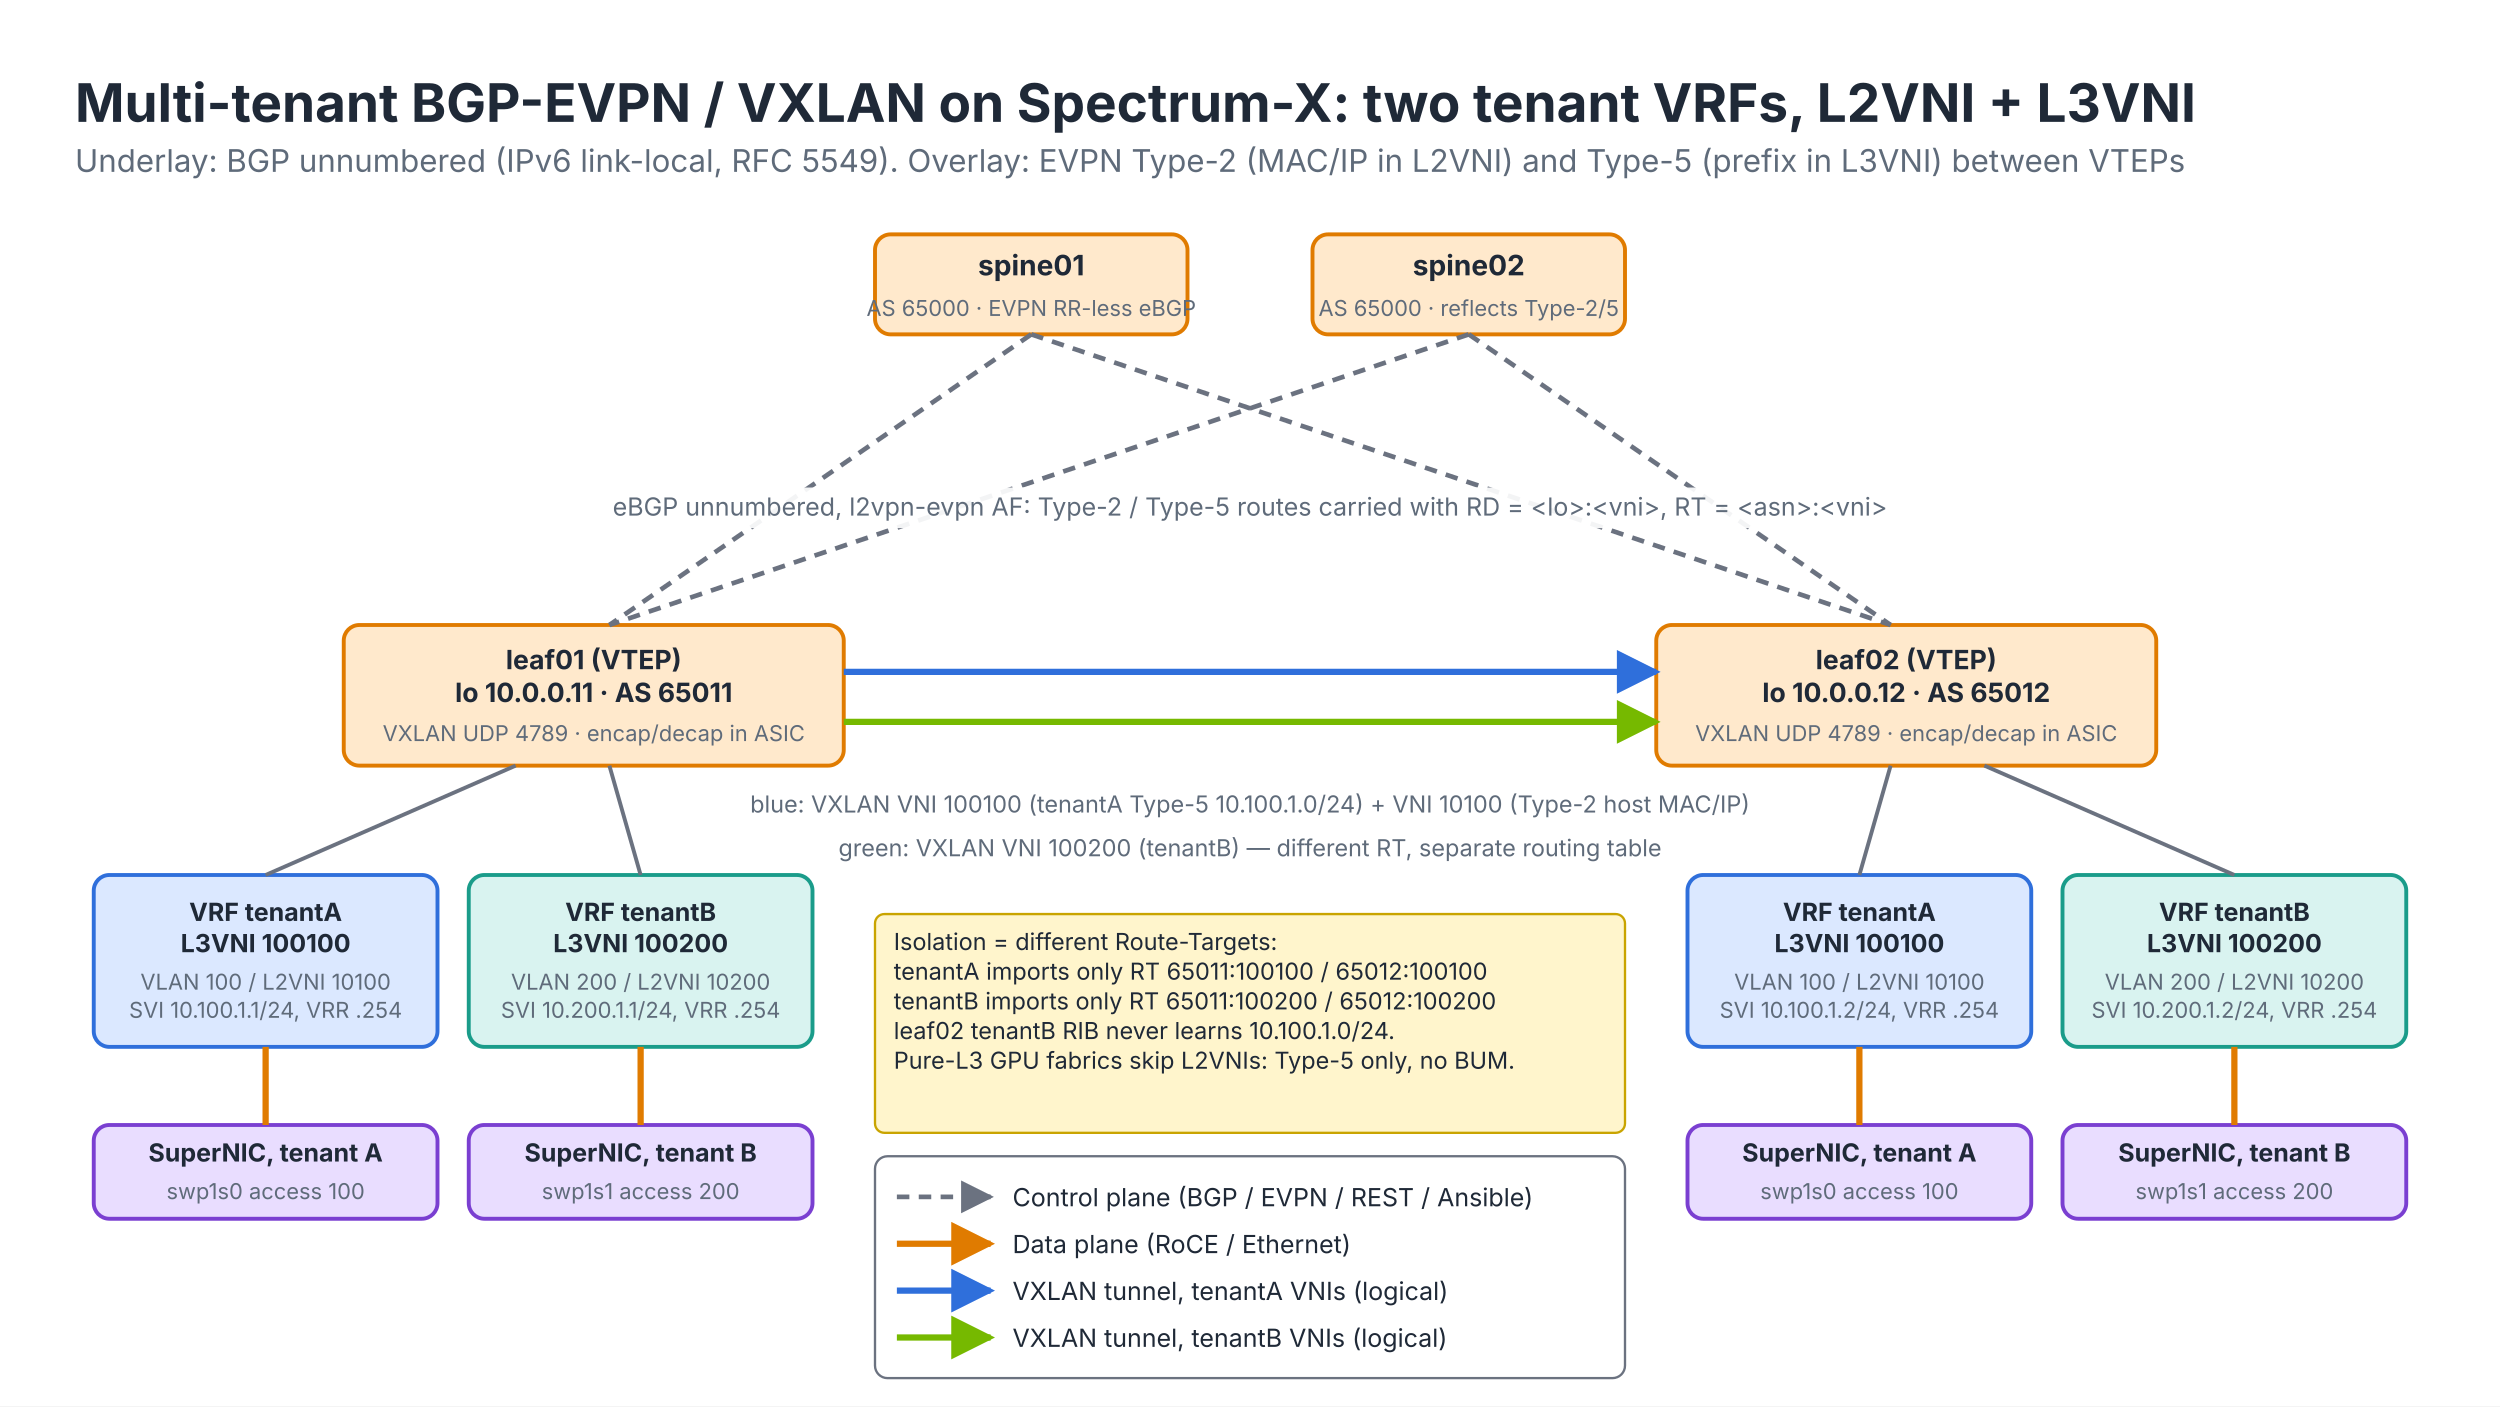
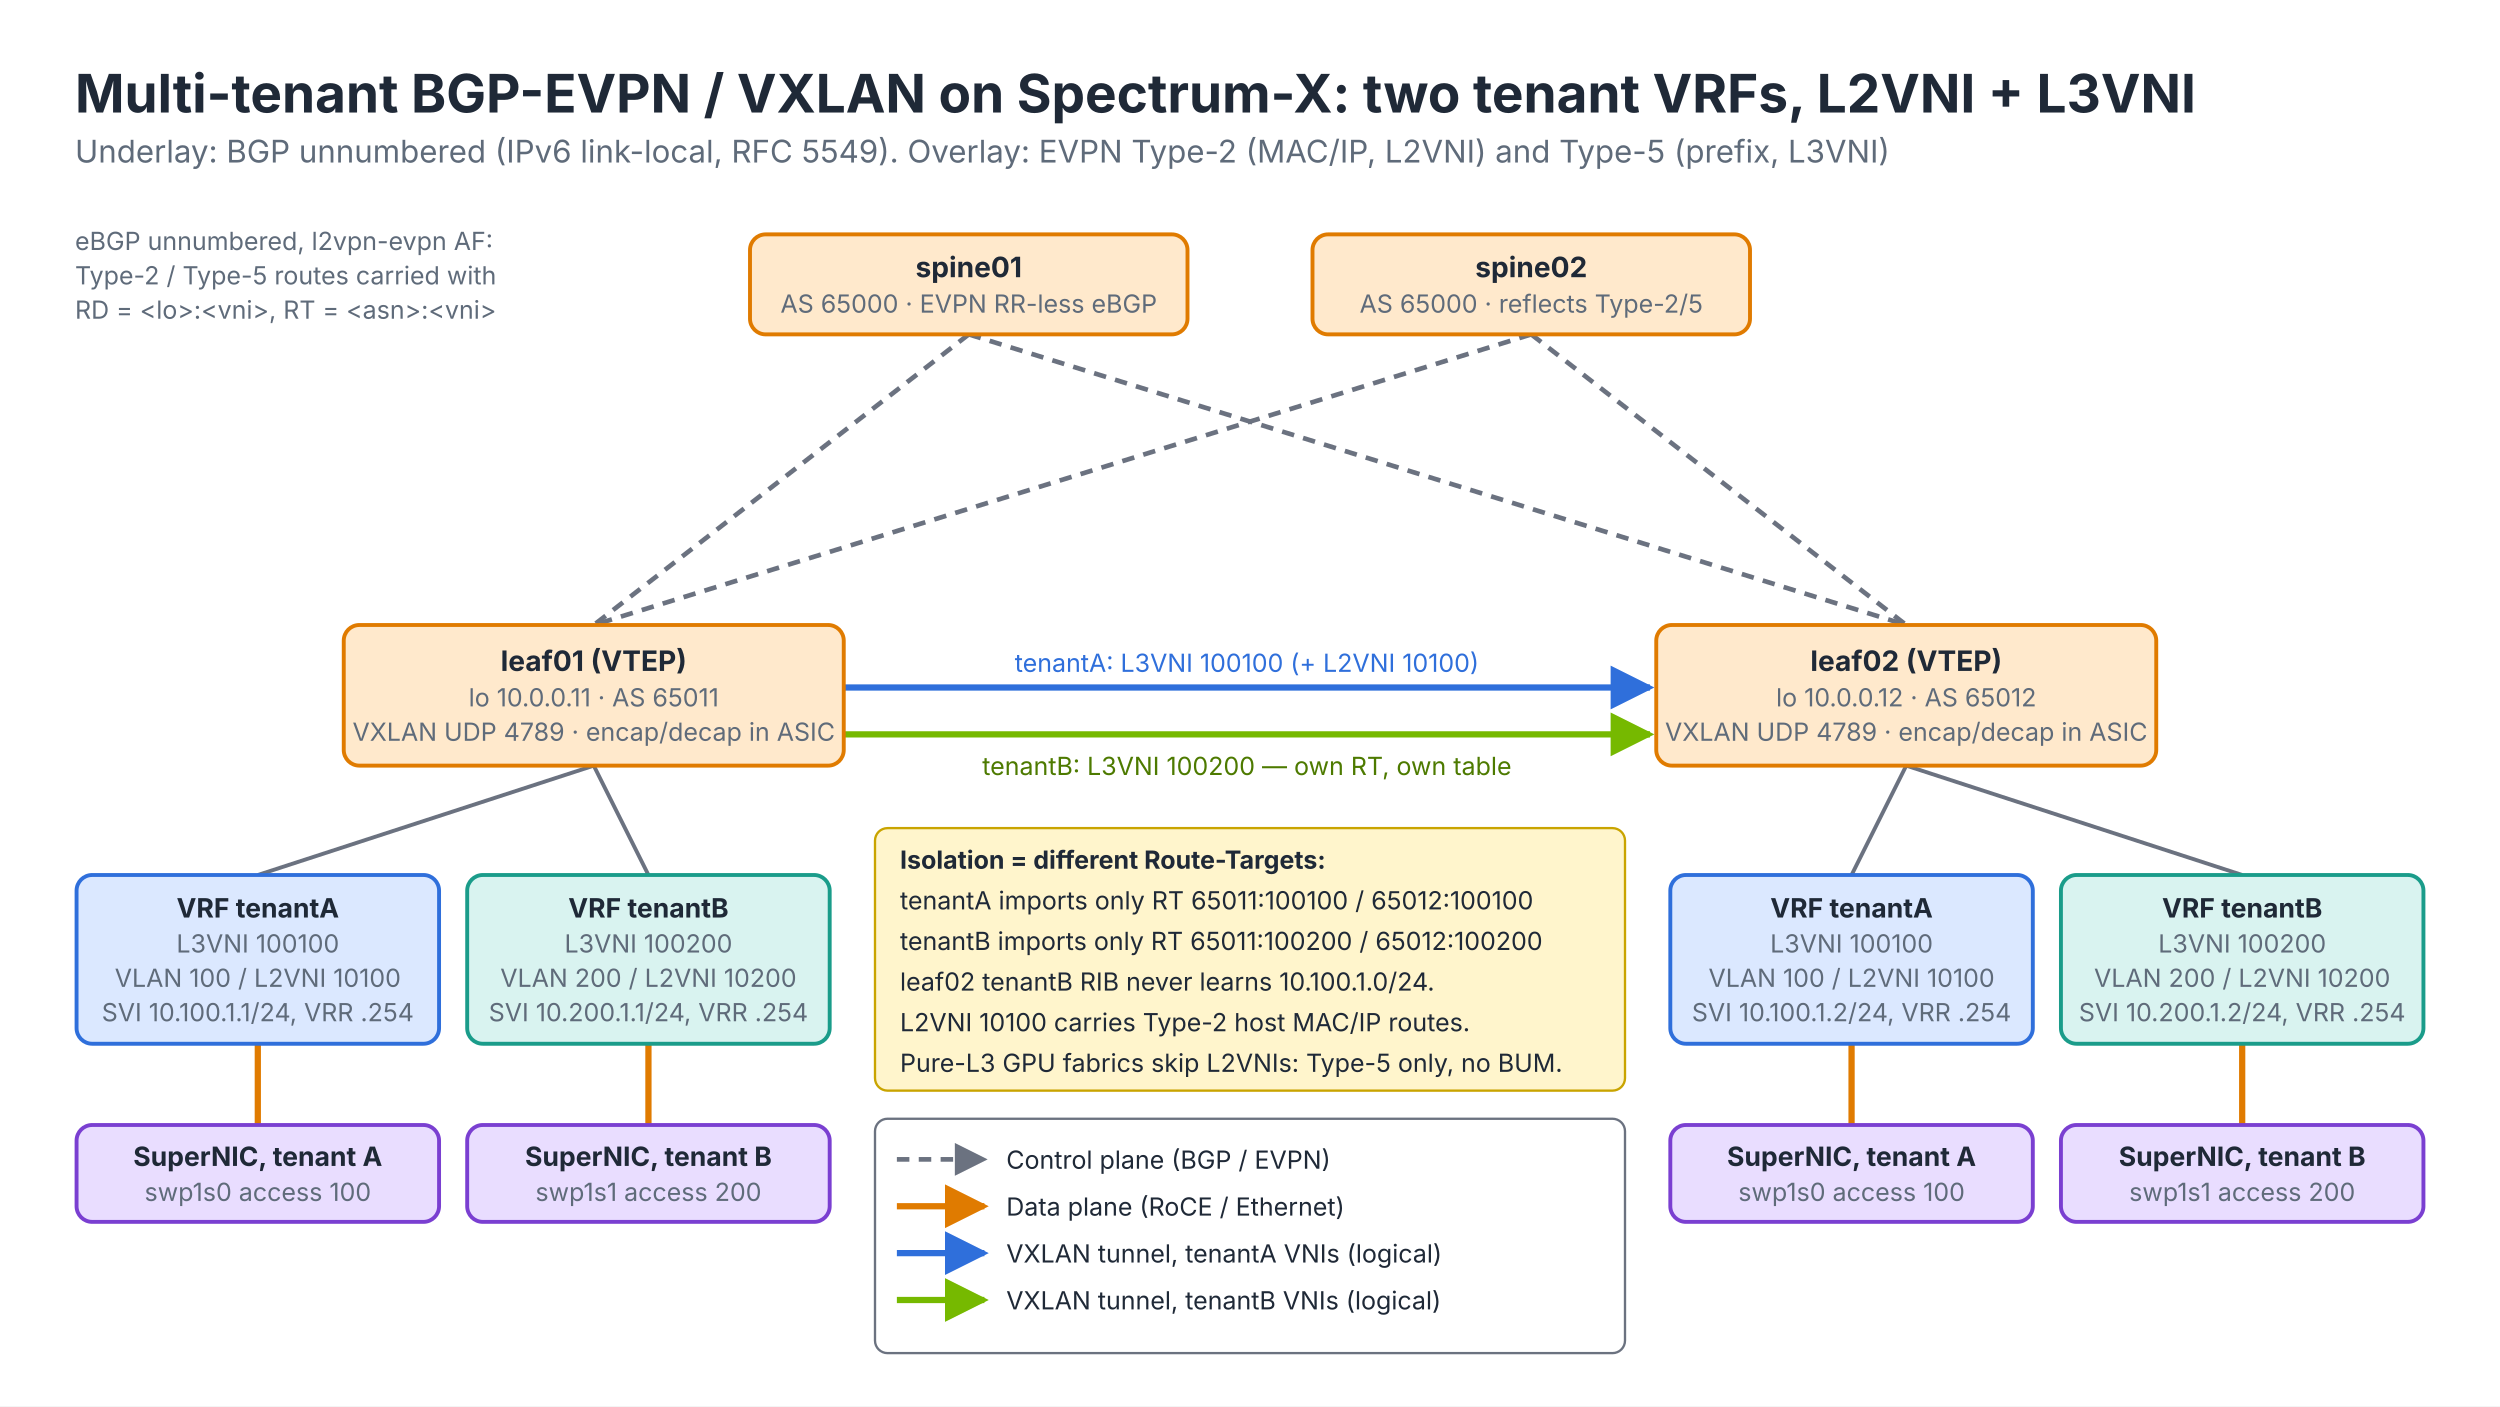
<svg xmlns="http://www.w3.org/2000/svg" viewBox="0 0 1600 900" width="100%" role="img">
  <defs>
    <marker id="arrow-orange" viewBox="0 0 10 10" refX="9" refY="5" markerWidth="7" markerHeight="7" orient="auto-start-reverse">
      <path d="M0,0 L10,5 L0,10 z" fill="#e07b00" />
    </marker>
    <marker id="arrow-blue" viewBox="0 0 10 10" refX="9" refY="5" markerWidth="7" markerHeight="7" orient="auto-start-reverse">
      <path d="M0,0 L10,5 L0,10 z" fill="#2f6fdb" />
    </marker>
    <marker id="arrow-gray" viewBox="0 0 10 10" refX="9" refY="5" markerWidth="7" markerHeight="7" orient="auto-start-reverse">
      <path d="M0,0 L10,5 L0,10 z" fill="#6b7280" />
    </marker>
    <marker id="arrow-red" viewBox="0 0 10 10" refX="9" refY="5" markerWidth="7" markerHeight="7" orient="auto-start-reverse">
      <path d="M0,0 L10,5 L0,10 z" fill="#d93025" />
    </marker>
    <marker id="arrow-purple" viewBox="0 0 10 10" refX="9" refY="5" markerWidth="7" markerHeight="7" orient="auto-start-reverse">
      <path d="M0,0 L10,5 L0,10 z" fill="#7a3fd1" />
    </marker>
    <marker id="arrow-dark" viewBox="0 0 10 10" refX="9" refY="5" markerWidth="7" markerHeight="7" orient="auto-start-reverse">
      <path d="M0,0 L10,5 L0,10 z" fill="#1f2937" />
    </marker>
    <marker id="arrow-green" viewBox="0 0 10 10" refX="9" refY="5" markerWidth="7" markerHeight="7" orient="auto-start-reverse">
      <path d="M0,0 L10,5 L0,10 z" fill="#76b900" />
    </marker>
  </defs>
  <rect x="0" y="0" width="1600" height="900" fill="#ffffff" />
-   <text x="48" y="78" font-family="Inter, 'Segoe UI', Helvetica, Arial, sans-serif" font-size="34" font-weight="700" fill="#1f2937">Multi-tenant BGP-EVPN / VXLAN on Spectrum-X: two tenant VRFs, L2VNI + L3VNI</text>
-   <text x="48" y="110" font-family="Inter, 'Segoe UI', Helvetica, Arial, sans-serif" font-size="20" fill="#5f6b7a">Underlay: BGP unnumbered (IPv6 link-local, RFC 5549). Overlay: EVPN Type-2 (MAC/IP in L2VNI) and Type-5 (prefix in L3VNI) between VTEPs</text>
+   <text x="48" y="72" font-family="Inter, 'Segoe UI', Helvetica, Arial, sans-serif" font-size="34" font-weight="700" fill="#1f2937" text-anchor="start">Multi-tenant BGP-EVPN / VXLAN on Spectrum-X: two tenant VRFs, L2VNI + L3VNI</text>
+   <text x="48" y="104" font-family="Inter, 'Segoe UI', Helvetica, Arial, sans-serif" font-size="20" font-weight="400" fill="#5f6b7a" text-anchor="start">Underlay: BGP unnumbered (IPv6 link-local, RFC 5549). Overlay: EVPN Type-2 (MAC/IP, L2VNI) and Type-5 (prefix, L3VNI)</text>
+   <line x1="620" y1="214" x2="380" y2="400" stroke="#6b7280" stroke-width="3" stroke-dasharray="8 6" />
+   <line x1="620" y1="214" x2="1220" y2="400" stroke="#6b7280" stroke-width="3" stroke-dasharray="8 6" />
+   <line x1="980" y1="214" x2="380" y2="400" stroke="#6b7280" stroke-width="3" stroke-dasharray="8 6" />
+   <line x1="980" y1="214" x2="1220" y2="400" stroke="#6b7280" stroke-width="3" stroke-dasharray="8 6" />
  <g>
-     <rect x="560" y="150" width="200" height="64" rx="10" fill="#ffe9cc" stroke="#e07b00" stroke-width="2.5" />
-     <text x="660.0" y="176.2" font-family="Inter, 'Segoe UI', Helvetica, Arial, sans-serif" font-size="18" font-weight="700" fill="#1f2937" text-anchor="middle">spine01</text>
-     <text x="660.0" y="202.2" font-family="Inter, 'Segoe UI', Helvetica, Arial, sans-serif" font-size="14" font-weight="400" fill="#5f6b7a" text-anchor="middle">AS 65000 · EVPN RR-less eBGP</text>
+     <rect x="480" y="150" width="280" height="64" rx="10" fill="#ffe9cc" stroke="#e07b00" stroke-width="2.5" />
+     <text x="620.0" y="177.4" font-family="Inter, 'Segoe UI', Helvetica, Arial, sans-serif" font-size="18" font-weight="700" fill="#1f2937" text-anchor="middle">spine01</text>
+     <text x="620.0" y="200.1" font-family="Inter, 'Segoe UI', Helvetica, Arial, sans-serif" font-size="16" font-weight="400" fill="#5f6b7a" text-anchor="middle">AS 65000 · EVPN RR-less eBGP</text>
  </g>
  <g>
-     <rect x="840" y="150" width="200" height="64" rx="10" fill="#ffe9cc" stroke="#e07b00" stroke-width="2.5" />
-     <text x="940.0" y="176.2" font-family="Inter, 'Segoe UI', Helvetica, Arial, sans-serif" font-size="18" font-weight="700" fill="#1f2937" text-anchor="middle">spine02</text>
-     <text x="940.0" y="202.2" font-family="Inter, 'Segoe UI', Helvetica, Arial, sans-serif" font-size="14" font-weight="400" fill="#5f6b7a" text-anchor="middle">AS 65000 · reflects Type-2/5</text>
+     <rect x="840" y="150" width="280" height="64" rx="10" fill="#ffe9cc" stroke="#e07b00" stroke-width="2.5" />
+     <text x="980.0" y="177.4" font-family="Inter, 'Segoe UI', Helvetica, Arial, sans-serif" font-size="18" font-weight="700" fill="#1f2937" text-anchor="middle">spine02</text>
+     <text x="980.0" y="200.1" font-family="Inter, 'Segoe UI', Helvetica, Arial, sans-serif" font-size="16" font-weight="400" fill="#5f6b7a" text-anchor="middle">AS 65000 · reflects Type-2/5</text>
  </g>
+   <text x="48" y="160" font-family="Inter, 'Segoe UI', Helvetica, Arial, sans-serif" font-size="16" font-weight="400" fill="#5f6b7a" text-anchor="start">eBGP unnumbered, l2vpn-evpn AF:</text>
+   <text x="48" y="182" font-family="Inter, 'Segoe UI', Helvetica, Arial, sans-serif" font-size="16" font-weight="400" fill="#5f6b7a" text-anchor="start">Type-2 / Type-5 routes carried with</text>
+   <text x="48" y="204" font-family="Inter, 'Segoe UI', Helvetica, Arial, sans-serif" font-size="16" font-weight="400" fill="#5f6b7a" text-anchor="start">RD = &lt;lo&gt;:&lt;vni&gt;, RT = &lt;asn&gt;:&lt;vni&gt;</text>
+   <line x1="380" y1="490" x2="165" y2="560" stroke="#6b7280" stroke-width="2.5" />
+   <line x1="380" y1="490" x2="415" y2="560" stroke="#6b7280" stroke-width="2.5" />
+   <line x1="1220" y1="490" x2="1185" y2="560" stroke="#6b7280" stroke-width="2.5" />
+   <line x1="1220" y1="490" x2="1435" y2="560" stroke="#6b7280" stroke-width="2.5" />
+   <line x1="540" y1="440" x2="1056" y2="440" stroke="#2f6fdb" stroke-width="4" marker-end="url(#arrow-blue)" />
+   <line x1="540" y1="470" x2="1056" y2="470" stroke="#76b900" stroke-width="4" marker-end="url(#arrow-green)" />
+   <text x="798" y="430" font-family="Inter, 'Segoe UI', Helvetica, Arial, sans-serif" font-size="16" font-weight="400" fill="#2f6fdb" text-anchor="middle">tenantA: L3VNI 100100 (+ L2VNI 10100)</text>
+   <text x="798" y="496" font-family="Inter, 'Segoe UI', Helvetica, Arial, sans-serif" font-size="16" font-weight="400" fill="#4d7a00" text-anchor="middle">tenantB: L3VNI 100200 — own RT, own table</text>
  <g>
    <rect x="220" y="400" width="320" height="90" rx="10" fill="#ffe9cc" stroke="#e07b00" stroke-width="2.5" />
-     <text x="380.0" y="428.3" font-family="Inter, 'Segoe UI', Helvetica, Arial, sans-serif" font-size="17" font-weight="700" fill="#1f2937" text-anchor="middle">leaf01 (VTEP)</text>
-     <text x="380.0" y="449.3" font-family="Inter, 'Segoe UI', Helvetica, Arial, sans-serif" font-size="17" font-weight="700" fill="#1f2937" text-anchor="middle">lo 10.0.0.11 · AS 65011</text>
-     <text x="380.0" y="474.3" font-family="Inter, 'Segoe UI', Helvetica, Arial, sans-serif" font-size="14" font-weight="400" fill="#5f6b7a" text-anchor="middle">VXLAN UDP 4789 · encap/decap in ASIC</text>
+     <text x="380.0" y="429.4" font-family="Inter, 'Segoe UI', Helvetica, Arial, sans-serif" font-size="18" font-weight="700" fill="#1f2937" text-anchor="middle">leaf01 (VTEP)</text>
+     <text x="380.0" y="452.1" font-family="Inter, 'Segoe UI', Helvetica, Arial, sans-serif" font-size="16" font-weight="400" fill="#5f6b7a" text-anchor="middle">lo 10.0.0.11 · AS 65011</text>
+     <text x="380.0" y="474.1" font-family="Inter, 'Segoe UI', Helvetica, Arial, sans-serif" font-size="16" font-weight="400" fill="#5f6b7a" text-anchor="middle">VXLAN UDP 4789 · encap/decap in ASIC</text>
  </g>
  <g>
    <rect x="1060" y="400" width="320" height="90" rx="10" fill="#ffe9cc" stroke="#e07b00" stroke-width="2.5" />
-     <text x="1220.0" y="428.3" font-family="Inter, 'Segoe UI', Helvetica, Arial, sans-serif" font-size="17" font-weight="700" fill="#1f2937" text-anchor="middle">leaf02 (VTEP)</text>
-     <text x="1220.0" y="449.3" font-family="Inter, 'Segoe UI', Helvetica, Arial, sans-serif" font-size="17" font-weight="700" fill="#1f2937" text-anchor="middle">lo 10.0.0.12 · AS 65012</text>
-     <text x="1220.0" y="474.3" font-family="Inter, 'Segoe UI', Helvetica, Arial, sans-serif" font-size="14" font-weight="400" fill="#5f6b7a" text-anchor="middle">VXLAN UDP 4789 · encap/decap in ASIC</text>
+     <text x="1220.0" y="429.4" font-family="Inter, 'Segoe UI', Helvetica, Arial, sans-serif" font-size="18" font-weight="700" fill="#1f2937" text-anchor="middle">leaf02 (VTEP)</text>
+     <text x="1220.0" y="452.1" font-family="Inter, 'Segoe UI', Helvetica, Arial, sans-serif" font-size="16" font-weight="400" fill="#5f6b7a" text-anchor="middle">lo 10.0.0.12 · AS 65012</text>
+     <text x="1220.0" y="474.1" font-family="Inter, 'Segoe UI', Helvetica, Arial, sans-serif" font-size="16" font-weight="400" fill="#5f6b7a" text-anchor="middle">VXLAN UDP 4789 · encap/decap in ASIC</text>
  </g>
-   <line x1="660" y1="214" x2="390" y2="400" stroke="#6b7280" stroke-width="3" stroke-dasharray="8 6" />
-   <line x1="940" y1="214" x2="390" y2="400" stroke="#6b7280" stroke-width="3" stroke-dasharray="8 6" />
-   <line x1="660" y1="214" x2="1210" y2="400" stroke="#6b7280" stroke-width="3" stroke-dasharray="8 6" />
-   <line x1="940" y1="214" x2="1210" y2="400" stroke="#6b7280" stroke-width="3" stroke-dasharray="8 6" />
-   <rect x="348" y="312" width="905" height="26" rx="5" fill="#ffffff" fill-opacity="0.92" />
-   <text x="800" y="330" font-family="Inter, 'Segoe UI', Helvetica, Arial, sans-serif" font-size="16" font-weight="400" fill="#5f6b7a" text-anchor="middle">eBGP unnumbered, l2vpn-evpn AF: Type-2 / Type-5 routes carried with RD = &lt;lo&gt;:&lt;vni&gt;, RT = &lt;asn&gt;:&lt;vni&gt;</text>
+   <line x1="165" y1="668" x2="165" y2="720" stroke="#e07b00" stroke-width="4" />
  <g>
-     <rect x="60" y="560" width="220" height="110" rx="10" fill="#dbe8ff" stroke="#2f6fdb" stroke-width="2.5" />
-     <text x="170.0" y="589.4" font-family="Inter, 'Segoe UI', Helvetica, Arial, sans-serif" font-size="16" font-weight="700" fill="#1f2937" text-anchor="middle">VRF tenantA</text>
-     <text x="170.0" y="609.4" font-family="Inter, 'Segoe UI', Helvetica, Arial, sans-serif" font-size="16" font-weight="700" fill="#1f2937" text-anchor="middle">L3VNI 100100</text>
-     <text x="170.0" y="633.4" font-family="Inter, 'Segoe UI', Helvetica, Arial, sans-serif" font-size="14" font-weight="400" fill="#5f6b7a" text-anchor="middle">VLAN 100 / L2VNI 10100</text>
-     <text x="170.0" y="651.4" font-family="Inter, 'Segoe UI', Helvetica, Arial, sans-serif" font-size="14" font-weight="400" fill="#5f6b7a" text-anchor="middle">SVI 10.100.1.1/24, VRR .254</text>
+     <rect x="49" y="560" width="232" height="108" rx="10" fill="#dbe8ff" stroke="#2f6fdb" stroke-width="2.5" />
+     <text x="165.0" y="587.2" font-family="Inter, 'Segoe UI', Helvetica, Arial, sans-serif" font-size="17" font-weight="700" fill="#1f2937" text-anchor="middle">VRF tenantA</text>
+     <text x="165.0" y="609.6" font-family="Inter, 'Segoe UI', Helvetica, Arial, sans-serif" font-size="16" font-weight="400" fill="#5f6b7a" text-anchor="middle">L3VNI 100100</text>
+     <text x="165.0" y="631.6" font-family="Inter, 'Segoe UI', Helvetica, Arial, sans-serif" font-size="16" font-weight="400" fill="#5f6b7a" text-anchor="middle">VLAN 100 / L2VNI 10100</text>
+     <text x="165.0" y="653.6" font-family="Inter, 'Segoe UI', Helvetica, Arial, sans-serif" font-size="16" font-weight="400" fill="#5f6b7a" text-anchor="middle">SVI 10.100.1.1/24, VRR .254</text>
  </g>
  <g>
-     <rect x="300" y="560" width="220" height="110" rx="10" fill="#d9f3f0" stroke="#1a9c8a" stroke-width="2.5" />
-     <text x="410.0" y="589.4" font-family="Inter, 'Segoe UI', Helvetica, Arial, sans-serif" font-size="16" font-weight="700" fill="#1f2937" text-anchor="middle">VRF tenantB</text>
-     <text x="410.0" y="609.4" font-family="Inter, 'Segoe UI', Helvetica, Arial, sans-serif" font-size="16" font-weight="700" fill="#1f2937" text-anchor="middle">L3VNI 100200</text>
-     <text x="410.0" y="633.4" font-family="Inter, 'Segoe UI', Helvetica, Arial, sans-serif" font-size="14" font-weight="400" fill="#5f6b7a" text-anchor="middle">VLAN 200 / L2VNI 10200</text>
-     <text x="410.0" y="651.4" font-family="Inter, 'Segoe UI', Helvetica, Arial, sans-serif" font-size="14" font-weight="400" fill="#5f6b7a" text-anchor="middle">SVI 10.200.1.1/24, VRR .254</text>
+     <rect x="49" y="720" width="232" height="62" rx="10" fill="#e9ddff" stroke="#7a3fd1" stroke-width="2.5" />
+     <text x="165.0" y="746.2" font-family="Inter, 'Segoe UI', Helvetica, Arial, sans-serif" font-size="17" font-weight="700" fill="#1f2937" text-anchor="middle">SuperNIC, tenant A</text>
+     <text x="165.0" y="768.6" font-family="Inter, 'Segoe UI', Helvetica, Arial, sans-serif" font-size="16" font-weight="400" fill="#5f6b7a" text-anchor="middle">swp1s0 access 100</text>
+   </g>
+   <line x1="415" y1="668" x2="415" y2="720" stroke="#e07b00" stroke-width="4" />
+   <g>
+     <rect x="299" y="560" width="232" height="108" rx="10" fill="#d9f3f0" stroke="#1a9c8a" stroke-width="2.5" />
+     <text x="415.0" y="587.2" font-family="Inter, 'Segoe UI', Helvetica, Arial, sans-serif" font-size="17" font-weight="700" fill="#1f2937" text-anchor="middle">VRF tenantB</text>
+     <text x="415.0" y="609.6" font-family="Inter, 'Segoe UI', Helvetica, Arial, sans-serif" font-size="16" font-weight="400" fill="#5f6b7a" text-anchor="middle">L3VNI 100200</text>
+     <text x="415.0" y="631.6" font-family="Inter, 'Segoe UI', Helvetica, Arial, sans-serif" font-size="16" font-weight="400" fill="#5f6b7a" text-anchor="middle">VLAN 200 / L2VNI 10200</text>
+     <text x="415.0" y="653.6" font-family="Inter, 'Segoe UI', Helvetica, Arial, sans-serif" font-size="16" font-weight="400" fill="#5f6b7a" text-anchor="middle">SVI 10.200.1.1/24, VRR .254</text>
  </g>
  <g>
-     <rect x="1080" y="560" width="220" height="110" rx="10" fill="#dbe8ff" stroke="#2f6fdb" stroke-width="2.5" />
-     <text x="1190.0" y="589.4" font-family="Inter, 'Segoe UI', Helvetica, Arial, sans-serif" font-size="16" font-weight="700" fill="#1f2937" text-anchor="middle">VRF tenantA</text>
-     <text x="1190.0" y="609.4" font-family="Inter, 'Segoe UI', Helvetica, Arial, sans-serif" font-size="16" font-weight="700" fill="#1f2937" text-anchor="middle">L3VNI 100100</text>
-     <text x="1190.0" y="633.4" font-family="Inter, 'Segoe UI', Helvetica, Arial, sans-serif" font-size="14" font-weight="400" fill="#5f6b7a" text-anchor="middle">VLAN 100 / L2VNI 10100</text>
-     <text x="1190.0" y="651.4" font-family="Inter, 'Segoe UI', Helvetica, Arial, sans-serif" font-size="14" font-weight="400" fill="#5f6b7a" text-anchor="middle">SVI 10.100.1.2/24, VRR .254</text>
+     <rect x="299" y="720" width="232" height="62" rx="10" fill="#e9ddff" stroke="#7a3fd1" stroke-width="2.5" />
+     <text x="415.0" y="746.2" font-family="Inter, 'Segoe UI', Helvetica, Arial, sans-serif" font-size="17" font-weight="700" fill="#1f2937" text-anchor="middle">SuperNIC, tenant B</text>
+     <text x="415.0" y="768.6" font-family="Inter, 'Segoe UI', Helvetica, Arial, sans-serif" font-size="16" font-weight="400" fill="#5f6b7a" text-anchor="middle">swp1s1 access 200</text>
+   </g>
+   <line x1="1185" y1="668" x2="1185" y2="720" stroke="#e07b00" stroke-width="4" />
+   <g>
+     <rect x="1069" y="560" width="232" height="108" rx="10" fill="#dbe8ff" stroke="#2f6fdb" stroke-width="2.5" />
+     <text x="1185.0" y="587.2" font-family="Inter, 'Segoe UI', Helvetica, Arial, sans-serif" font-size="17" font-weight="700" fill="#1f2937" text-anchor="middle">VRF tenantA</text>
+     <text x="1185.0" y="609.6" font-family="Inter, 'Segoe UI', Helvetica, Arial, sans-serif" font-size="16" font-weight="400" fill="#5f6b7a" text-anchor="middle">L3VNI 100100</text>
+     <text x="1185.0" y="631.6" font-family="Inter, 'Segoe UI', Helvetica, Arial, sans-serif" font-size="16" font-weight="400" fill="#5f6b7a" text-anchor="middle">VLAN 100 / L2VNI 10100</text>
+     <text x="1185.0" y="653.6" font-family="Inter, 'Segoe UI', Helvetica, Arial, sans-serif" font-size="16" font-weight="400" fill="#5f6b7a" text-anchor="middle">SVI 10.100.1.2/24, VRR .254</text>
  </g>
  <g>
-     <rect x="1320" y="560" width="220" height="110" rx="10" fill="#d9f3f0" stroke="#1a9c8a" stroke-width="2.5" />
-     <text x="1430.0" y="589.4" font-family="Inter, 'Segoe UI', Helvetica, Arial, sans-serif" font-size="16" font-weight="700" fill="#1f2937" text-anchor="middle">VRF tenantB</text>
-     <text x="1430.0" y="609.4" font-family="Inter, 'Segoe UI', Helvetica, Arial, sans-serif" font-size="16" font-weight="700" fill="#1f2937" text-anchor="middle">L3VNI 100200</text>
-     <text x="1430.0" y="633.4" font-family="Inter, 'Segoe UI', Helvetica, Arial, sans-serif" font-size="14" font-weight="400" fill="#5f6b7a" text-anchor="middle">VLAN 200 / L2VNI 10200</text>
-     <text x="1430.0" y="651.4" font-family="Inter, 'Segoe UI', Helvetica, Arial, sans-serif" font-size="14" font-weight="400" fill="#5f6b7a" text-anchor="middle">SVI 10.200.1.2/24, VRR .254</text>
+     <rect x="1069" y="720" width="232" height="62" rx="10" fill="#e9ddff" stroke="#7a3fd1" stroke-width="2.5" />
+     <text x="1185.0" y="746.2" font-family="Inter, 'Segoe UI', Helvetica, Arial, sans-serif" font-size="17" font-weight="700" fill="#1f2937" text-anchor="middle">SuperNIC, tenant A</text>
+     <text x="1185.0" y="768.6" font-family="Inter, 'Segoe UI', Helvetica, Arial, sans-serif" font-size="16" font-weight="400" fill="#5f6b7a" text-anchor="middle">swp1s0 access 100</text>
  </g>
-   <line x1="170" y1="560" x2="330" y2="490" stroke="#6b7280" stroke-width="2.5" />
-   <line x1="410" y1="560" x2="390" y2="490" stroke="#6b7280" stroke-width="2.5" />
-   <line x1="1190" y1="560" x2="1210" y2="490" stroke="#6b7280" stroke-width="2.5" />
-   <line x1="1430" y1="560" x2="1270" y2="490" stroke="#6b7280" stroke-width="2.5" />
+   <line x1="1435" y1="668" x2="1435" y2="720" stroke="#e07b00" stroke-width="4" />
  <g>
-     <rect x="60" y="720" width="220" height="60" rx="10" fill="#e9ddff" stroke="#7a3fd1" stroke-width="2.5" />
-     <text x="170.0" y="743.4" font-family="Inter, 'Segoe UI', Helvetica, Arial, sans-serif" font-size="16" font-weight="700" fill="#1f2937" text-anchor="middle">SuperNIC, tenant A</text>
-     <text x="170.0" y="767.4" font-family="Inter, 'Segoe UI', Helvetica, Arial, sans-serif" font-size="14" font-weight="400" fill="#5f6b7a" text-anchor="middle">swp1s0 access 100</text>
+     <rect x="1319" y="560" width="232" height="108" rx="10" fill="#d9f3f0" stroke="#1a9c8a" stroke-width="2.5" />
+     <text x="1435.0" y="587.2" font-family="Inter, 'Segoe UI', Helvetica, Arial, sans-serif" font-size="17" font-weight="700" fill="#1f2937" text-anchor="middle">VRF tenantB</text>
+     <text x="1435.0" y="609.6" font-family="Inter, 'Segoe UI', Helvetica, Arial, sans-serif" font-size="16" font-weight="400" fill="#5f6b7a" text-anchor="middle">L3VNI 100200</text>
+     <text x="1435.0" y="631.6" font-family="Inter, 'Segoe UI', Helvetica, Arial, sans-serif" font-size="16" font-weight="400" fill="#5f6b7a" text-anchor="middle">VLAN 200 / L2VNI 10200</text>
+     <text x="1435.0" y="653.6" font-family="Inter, 'Segoe UI', Helvetica, Arial, sans-serif" font-size="16" font-weight="400" fill="#5f6b7a" text-anchor="middle">SVI 10.200.1.2/24, VRR .254</text>
  </g>
  <g>
-     <rect x="300" y="720" width="220" height="60" rx="10" fill="#e9ddff" stroke="#7a3fd1" stroke-width="2.5" />
-     <text x="410.0" y="743.4" font-family="Inter, 'Segoe UI', Helvetica, Arial, sans-serif" font-size="16" font-weight="700" fill="#1f2937" text-anchor="middle">SuperNIC, tenant B</text>
-     <text x="410.0" y="767.4" font-family="Inter, 'Segoe UI', Helvetica, Arial, sans-serif" font-size="14" font-weight="400" fill="#5f6b7a" text-anchor="middle">swp1s1 access 200</text>
+     <rect x="1319" y="720" width="232" height="62" rx="10" fill="#e9ddff" stroke="#7a3fd1" stroke-width="2.5" />
+     <text x="1435.0" y="746.2" font-family="Inter, 'Segoe UI', Helvetica, Arial, sans-serif" font-size="17" font-weight="700" fill="#1f2937" text-anchor="middle">SuperNIC, tenant B</text>
+     <text x="1435.0" y="768.6" font-family="Inter, 'Segoe UI', Helvetica, Arial, sans-serif" font-size="16" font-weight="400" fill="#5f6b7a" text-anchor="middle">swp1s1 access 200</text>
  </g>
  <g>
-     <rect x="1080" y="720" width="220" height="60" rx="10" fill="#e9ddff" stroke="#7a3fd1" stroke-width="2.5" />
-     <text x="1190.0" y="743.4" font-family="Inter, 'Segoe UI', Helvetica, Arial, sans-serif" font-size="16" font-weight="700" fill="#1f2937" text-anchor="middle">SuperNIC, tenant A</text>
-     <text x="1190.0" y="767.4" font-family="Inter, 'Segoe UI', Helvetica, Arial, sans-serif" font-size="14" font-weight="400" fill="#5f6b7a" text-anchor="middle">swp1s0 access 100</text>
+     <rect x="560" y="530" width="480" height="168" rx="8" fill="#fff5cc" stroke="#c9a400" stroke-width="1.5" />
  </g>
+   <text x="576" y="556" font-family="Inter, 'Segoe UI', Helvetica, Arial, sans-serif" font-size="16" font-weight="700" fill="#1f2937" text-anchor="start">Isolation = different Route-Targets:</text>
+   <text x="576" y="582" font-family="Inter, 'Segoe UI', Helvetica, Arial, sans-serif" font-size="16" font-weight="400" fill="#1f2937" text-anchor="start">tenantA imports only RT 65011:100100 / 65012:100100</text>
+   <text x="576" y="608" font-family="Inter, 'Segoe UI', Helvetica, Arial, sans-serif" font-size="16" font-weight="400" fill="#1f2937" text-anchor="start">tenantB imports only RT 65011:100200 / 65012:100200</text>
+   <text x="576" y="634" font-family="Inter, 'Segoe UI', Helvetica, Arial, sans-serif" font-size="16" font-weight="400" fill="#1f2937" text-anchor="start">leaf02 tenantB RIB never learns 10.100.1.0/24.</text>
+   <text x="576" y="660" font-family="Inter, 'Segoe UI', Helvetica, Arial, sans-serif" font-size="16" font-weight="400" fill="#1f2937" text-anchor="start">L2VNI 10100 carries Type-2 host MAC/IP routes.</text>
+   <text x="576" y="686" font-family="Inter, 'Segoe UI', Helvetica, Arial, sans-serif" font-size="16" font-weight="400" fill="#1f2937" text-anchor="start">Pure-L3 GPU fabrics skip L2VNIs: Type-5 only, no BUM.</text>
  <g>
-     <rect x="1320" y="720" width="220" height="60" rx="10" fill="#e9ddff" stroke="#7a3fd1" stroke-width="2.5" />
-     <text x="1430.0" y="743.4" font-family="Inter, 'Segoe UI', Helvetica, Arial, sans-serif" font-size="16" font-weight="700" fill="#1f2937" text-anchor="middle">SuperNIC, tenant B</text>
-     <text x="1430.0" y="767.4" font-family="Inter, 'Segoe UI', Helvetica, Arial, sans-serif" font-size="14" font-weight="400" fill="#5f6b7a" text-anchor="middle">swp1s1 access 200</text>
-   </g>
-   <line x1="170" y1="720" x2="170" y2="670" stroke="#e07b00" stroke-width="4" />
-   <line x1="410" y1="720" x2="410" y2="670" stroke="#e07b00" stroke-width="4" />
-   <line x1="1190" y1="720" x2="1190" y2="670" stroke="#e07b00" stroke-width="4" />
-   <line x1="1430" y1="720" x2="1430" y2="670" stroke="#e07b00" stroke-width="4" />
-   <line x1="540" y1="430" x2="1060" y2="430" stroke="#2f6fdb" stroke-width="4" marker-end="url(#arrow-blue)" />
-   <line x1="540" y1="462" x2="1060" y2="462" stroke="#76b900" stroke-width="4" marker-end="url(#arrow-green)" />
-   <rect x="437" y="503" width="726" height="25" rx="5" fill="#ffffff" fill-opacity="0.92" />
-   <text x="800" y="520" font-family="Inter, 'Segoe UI', Helvetica, Arial, sans-serif" font-size="15" font-weight="400" fill="#5f6b7a" text-anchor="middle">blue: VXLAN VNI 100100 (tenantA Type-5 10.100.1.0/24) + VNI 10100 (Type-2 host MAC/IP)</text>
-   <rect x="495" y="531" width="610" height="25" rx="5" fill="#ffffff" fill-opacity="0.92" />
-   <text x="800" y="548" font-family="Inter, 'Segoe UI', Helvetica, Arial, sans-serif" font-size="15" font-weight="400" fill="#5f6b7a" text-anchor="middle">green: VXLAN VNI 100200 (tenantB) — different RT, separate routing table</text>
-   <g>
-     <rect x="560" y="585" width="480" height="140" rx="6" fill="#fff5cc" stroke="#c9a400" stroke-width="1.5" />
-   </g>
-   <text x="572" y="608" font-family="Inter, 'Segoe UI', Helvetica, Arial, sans-serif" font-size="15" font-weight="400" fill="#1f2937" text-anchor="start">Isolation = different Route-Targets:</text>
-   <text x="572" y="627" font-family="Inter, 'Segoe UI', Helvetica, Arial, sans-serif" font-size="15" font-weight="400" fill="#1f2937" text-anchor="start">tenantA imports only RT 65011:100100 / 65012:100100</text>
-   <text x="572" y="646" font-family="Inter, 'Segoe UI', Helvetica, Arial, sans-serif" font-size="15" font-weight="400" fill="#1f2937" text-anchor="start">tenantB imports only RT 65011:100200 / 65012:100200</text>
-   <text x="572" y="665" font-family="Inter, 'Segoe UI', Helvetica, Arial, sans-serif" font-size="15" font-weight="400" fill="#1f2937" text-anchor="start">leaf02 tenantB RIB never learns 10.100.1.0/24.</text>
-   <text x="572" y="684" font-family="Inter, 'Segoe UI', Helvetica, Arial, sans-serif" font-size="15" font-weight="400" fill="#1f2937" text-anchor="start">Pure-L3 GPU fabrics skip L2VNIs: Type-5 only, no BUM.</text>
-   <g>
-     <rect x="560" y="740" width="480" height="142" rx="8" fill="#ffffff" stroke="#6b7280" stroke-width="1.5" />
-     <line x1="574" y1="766" x2="634" y2="766" stroke="#6b7280" stroke-width="3" stroke-dasharray="8 6" marker-end="url(#arrow-gray)" />
-     <text x="648" y="772" font-family="Inter, 'Segoe UI', Helvetica, Arial, sans-serif" font-size="16" font-weight="400" fill="#1f2937" text-anchor="start">Control plane (BGP / EVPN / REST / Ansible)</text>
-     <line x1="574" y1="796" x2="634" y2="796" stroke="#e07b00" stroke-width="4" marker-end="url(#arrow-orange)" />
-     <text x="648" y="802" font-family="Inter, 'Segoe UI', Helvetica, Arial, sans-serif" font-size="16" font-weight="400" fill="#1f2937" text-anchor="start">Data plane (RoCE / Ethernet)</text>
-     <line x1="574" y1="826" x2="634" y2="826" stroke="#2f6fdb" stroke-width="4" marker-end="url(#arrow-blue)" />
-     <text x="648" y="832" font-family="Inter, 'Segoe UI', Helvetica, Arial, sans-serif" font-size="16" font-weight="400" fill="#1f2937" text-anchor="start">VXLAN tunnel, tenantA VNIs (logical)</text>
-     <line x1="574" y1="856" x2="634" y2="856" stroke="#76b900" stroke-width="4" marker-end="url(#arrow-green)" />
-     <text x="648" y="862" font-family="Inter, 'Segoe UI', Helvetica, Arial, sans-serif" font-size="16" font-weight="400" fill="#1f2937" text-anchor="start">VXLAN tunnel, tenantB VNIs (logical)</text>
+     <rect x="560" y="716" width="480" height="150" rx="8" fill="#ffffff" stroke="#6b7280" stroke-width="1.5" />
+     <line x1="574" y1="742" x2="630" y2="742" stroke="#6b7280" stroke-width="3" stroke-dasharray="8 6" marker-end="url(#arrow-gray)" />
+     <text x="644" y="748" font-family="Inter, 'Segoe UI', Helvetica, Arial, sans-serif" font-size="16" font-weight="400" fill="#1f2937" text-anchor="start">Control plane (BGP / EVPN)</text>
+     <line x1="574" y1="772" x2="630" y2="772" stroke="#e07b00" stroke-width="4" marker-end="url(#arrow-orange)" />
+     <text x="644" y="778" font-family="Inter, 'Segoe UI', Helvetica, Arial, sans-serif" font-size="16" font-weight="400" fill="#1f2937" text-anchor="start">Data plane (RoCE / Ethernet)</text>
+     <line x1="574" y1="802" x2="630" y2="802" stroke="#2f6fdb" stroke-width="4" marker-end="url(#arrow-blue)" />
+     <text x="644" y="808" font-family="Inter, 'Segoe UI', Helvetica, Arial, sans-serif" font-size="16" font-weight="400" fill="#1f2937" text-anchor="start">VXLAN tunnel, tenantA VNIs (logical)</text>
+     <line x1="574" y1="832" x2="630" y2="832" stroke="#76b900" stroke-width="4" marker-end="url(#arrow-green)" />
+     <text x="644" y="838" font-family="Inter, 'Segoe UI', Helvetica, Arial, sans-serif" font-size="16" font-weight="400" fill="#1f2937" text-anchor="start">VXLAN tunnel, tenantB VNIs (logical)</text>
  </g>
</svg>
